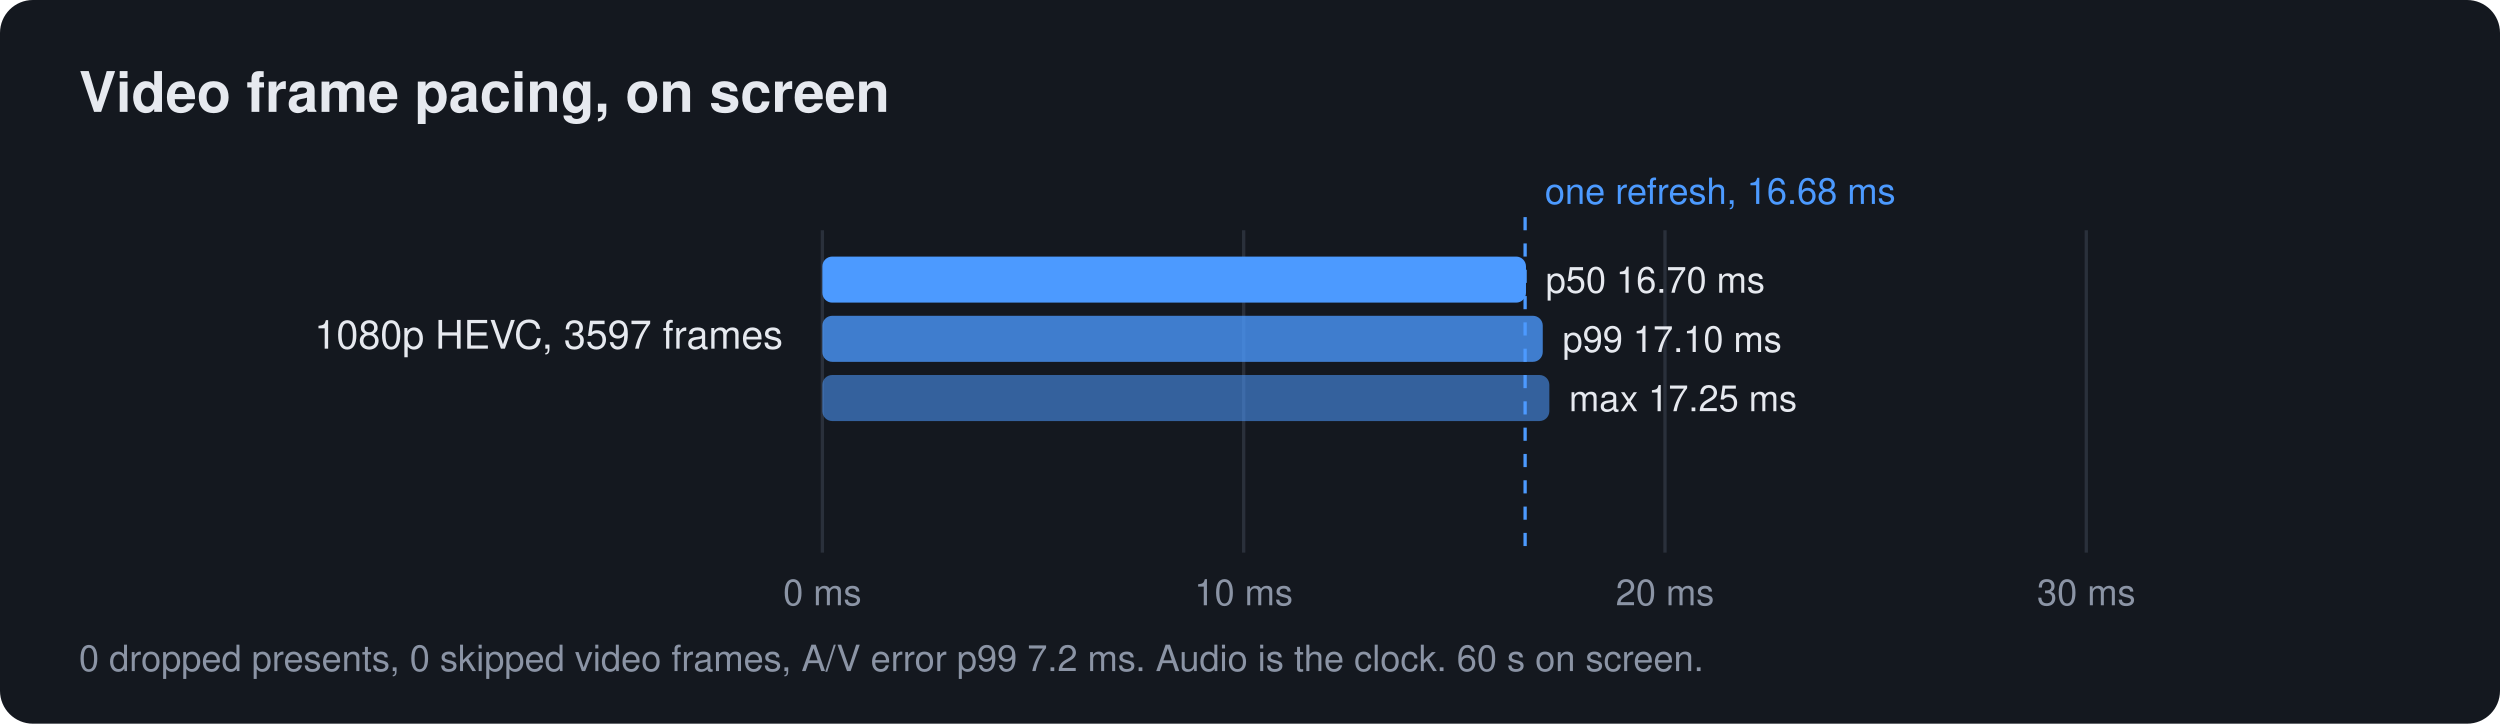
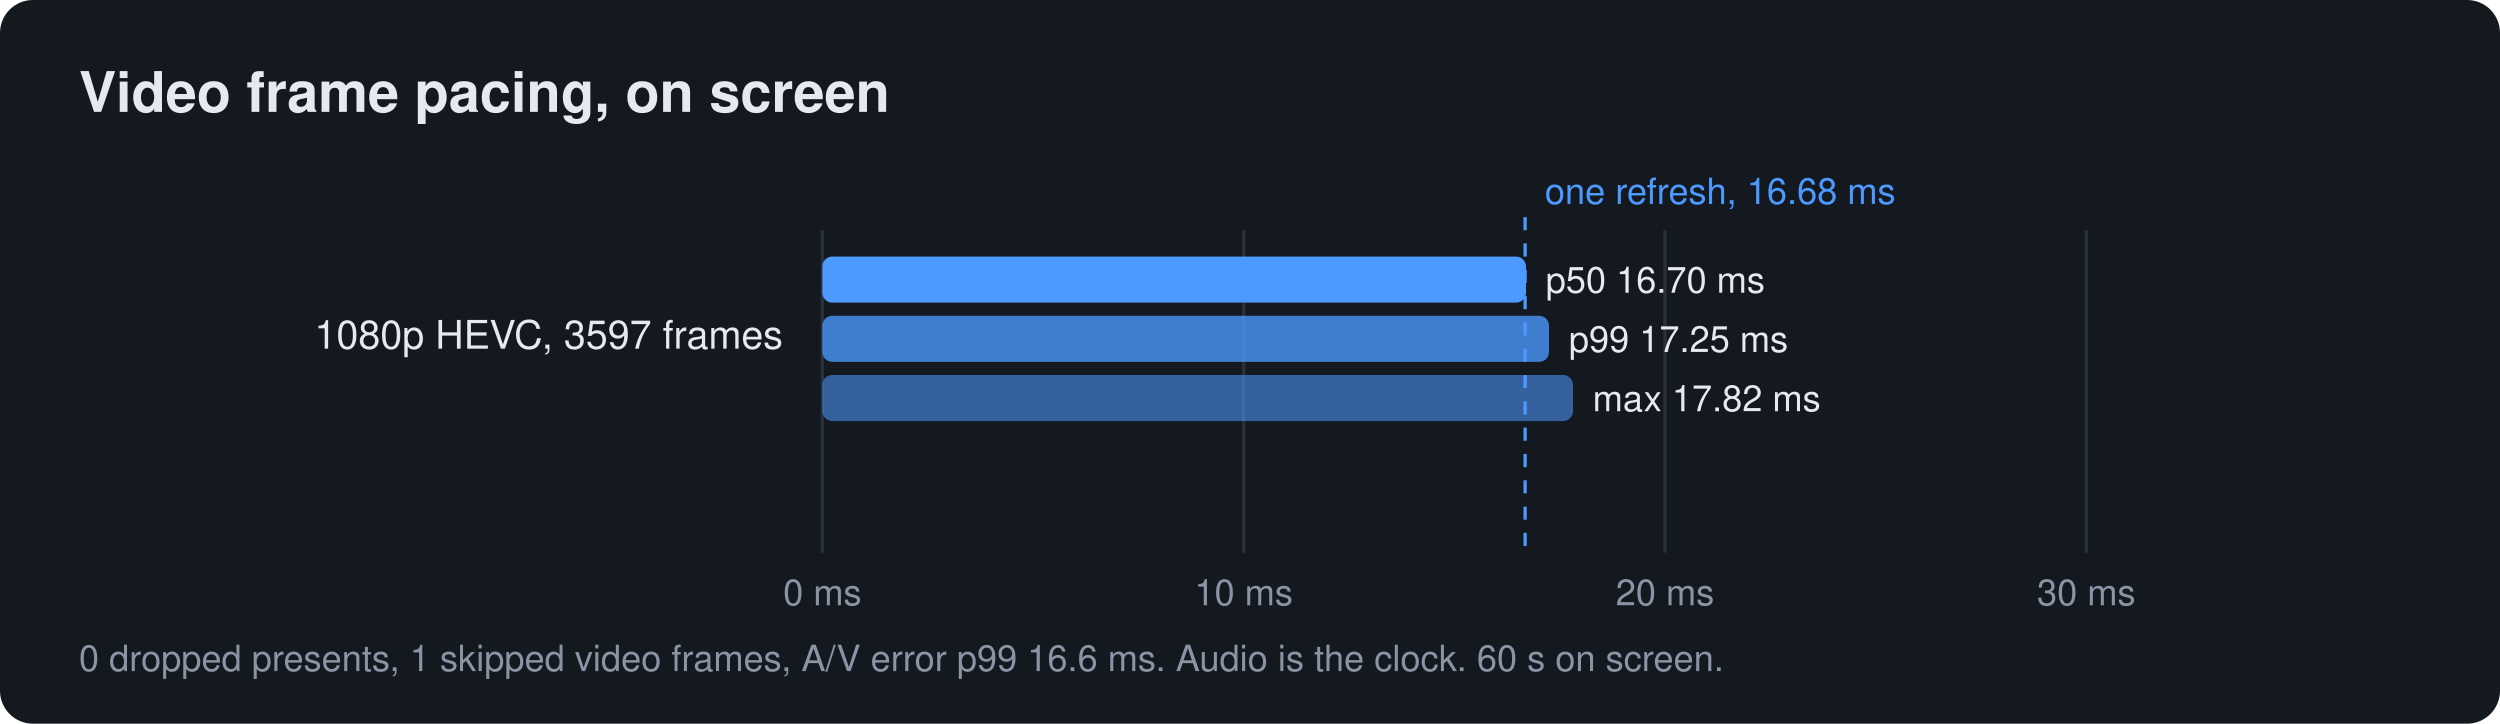
<svg xmlns="http://www.w3.org/2000/svg" viewBox="0 0 760 220" width="760" height="220" role="img" aria-label="Video frame pacing, on screen">
  <rect width="760" height="220" rx="10" fill="#14181f" />
  <text x="24" y="34" font-family="Segoe UI, Helvetica, Arial, sans-serif" font-size="17" font-weight="600" fill="#e6e9ef">Video frame pacing, on screen</text>
  <line x1="250.0" y1="70" x2="250.0" y2="168" stroke="#2a303b" />
  <text x="250.0" y="184" font-family="Segoe UI, Helvetica, Arial, sans-serif" font-size="11" fill="#8b94a5" text-anchor="middle" font-weight="400">0 ms</text>
  <line x1="378.077" y1="70" x2="378.077" y2="168" stroke="#2a303b" />
  <text x="378.077" y="184" font-family="Segoe UI, Helvetica, Arial, sans-serif" font-size="11" fill="#8b94a5" text-anchor="middle" font-weight="400">10 ms</text>
  <line x1="506.154" y1="70" x2="506.154" y2="168" stroke="#2a303b" />
  <text x="506.154" y="184" font-family="Segoe UI, Helvetica, Arial, sans-serif" font-size="11" fill="#8b94a5" text-anchor="middle" font-weight="400">20 ms</text>
  <line x1="634.231" y1="70" x2="634.231" y2="168" stroke="#2a303b" />
  <text x="634.231" y="184" font-family="Segoe UI, Helvetica, Arial, sans-serif" font-size="11" fill="#8b94a5" text-anchor="middle" font-weight="400">30 ms</text>
  <line x1="463.636" y1="66" x2="463.636" y2="168" stroke="#4c9aff" stroke-dasharray="4 4" />
  <text x="469.636" y="62" font-family="Segoe UI, Helvetica, Arial, sans-serif" font-size="11" fill="#4c9aff" text-anchor="start" font-weight="400">one refresh, 16.68 ms</text>
  <text x="238" y="106" font-family="Segoe UI, Helvetica, Arial, sans-serif" font-size="12" fill="#e6e9ef" text-anchor="end" font-weight="400">1080p HEVC, 3597 frames</text>
  <rect x="250" y="78" width="213.9" height="14" rx="3" fill="#4c9aff" opacity="1.00" />
  <text x="469.889" y="89" font-family="Segoe UI, Helvetica, Arial, sans-serif" font-size="11" fill="#e6e9ef" text-anchor="start" font-weight="400">p50 16.70 ms</text>
-   <rect x="250" y="96" width="219.0" height="14" rx="3" fill="#4c9aff" opacity="0.78" />
-   <text x="475.012" y="107" font-family="Segoe UI, Helvetica, Arial, sans-serif" font-size="11" fill="#e6e9ef" text-anchor="start" font-weight="400">p99 17.10 ms</text>
-   <rect x="250" y="114" width="221.0" height="14" rx="3" fill="#4c9aff" opacity="0.56" />
-   <text x="476.988" y="125" font-family="Segoe UI, Helvetica, Arial, sans-serif" font-size="11" fill="#e6e9ef" text-anchor="start" font-weight="400">max 17.25 ms</text>
-   <text x="24" y="204" font-family="Segoe UI, Helvetica, Arial, sans-serif" font-size="11" fill="#8b94a5" text-anchor="start" font-weight="400">0 dropped presents, 0 skipped video frames, A/V error p99 7.2 ms. Audio is the clock. 60 s on screen.</text>
+   <rect x="250" y="96" width="220.9" height="14" rx="3" fill="#4c9aff" opacity="0.78" />
+   <text x="476.933" y="107" font-family="Segoe UI, Helvetica, Arial, sans-serif" font-size="11" fill="#e6e9ef" text-anchor="start" font-weight="400">p99 17.25 ms</text>
+   <rect x="250" y="114" width="228.2" height="14" rx="3" fill="#4c9aff" opacity="0.56" />
+   <text x="484.181" y="125" font-family="Segoe UI, Helvetica, Arial, sans-serif" font-size="11" fill="#e6e9ef" text-anchor="start" font-weight="400">max 17.82 ms</text>
+   <text x="24" y="204" font-family="Segoe UI, Helvetica, Arial, sans-serif" font-size="11" fill="#8b94a5" text-anchor="start" font-weight="400">0 dropped presents, 1 skipped video frames, A/V error p99 16.6 ms. Audio is the clock. 60 s on screen.</text>
</svg>
